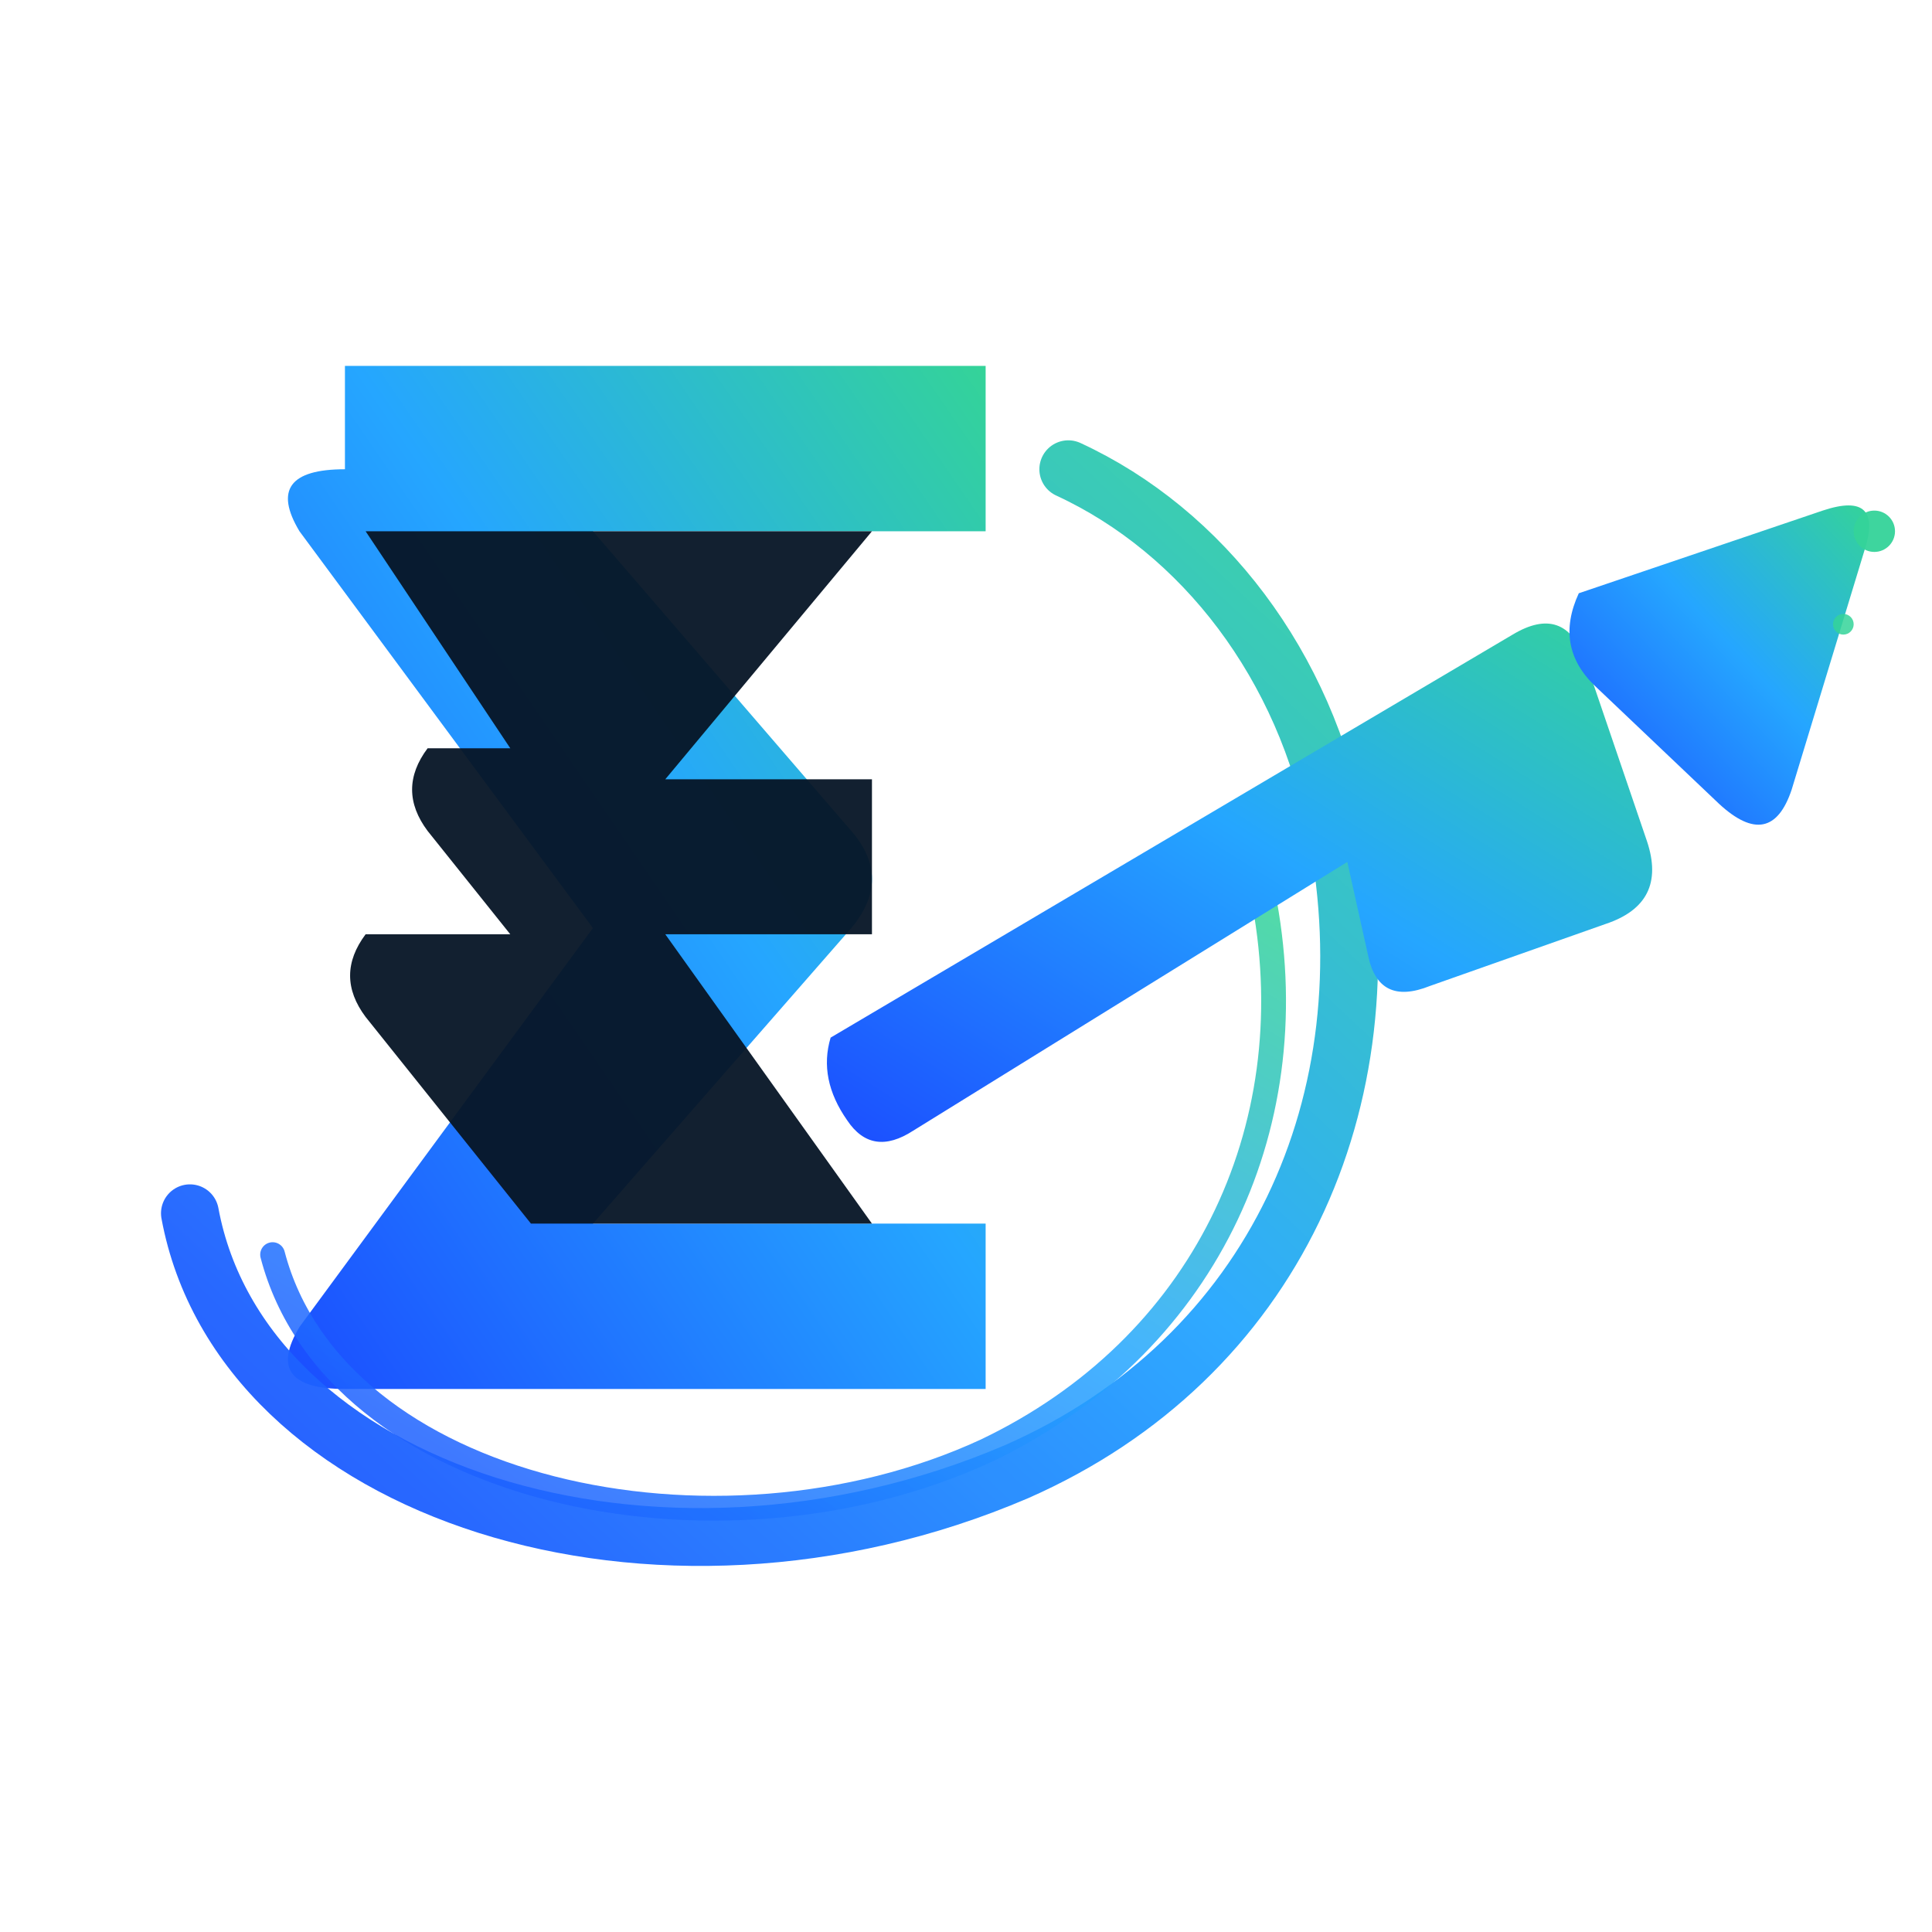
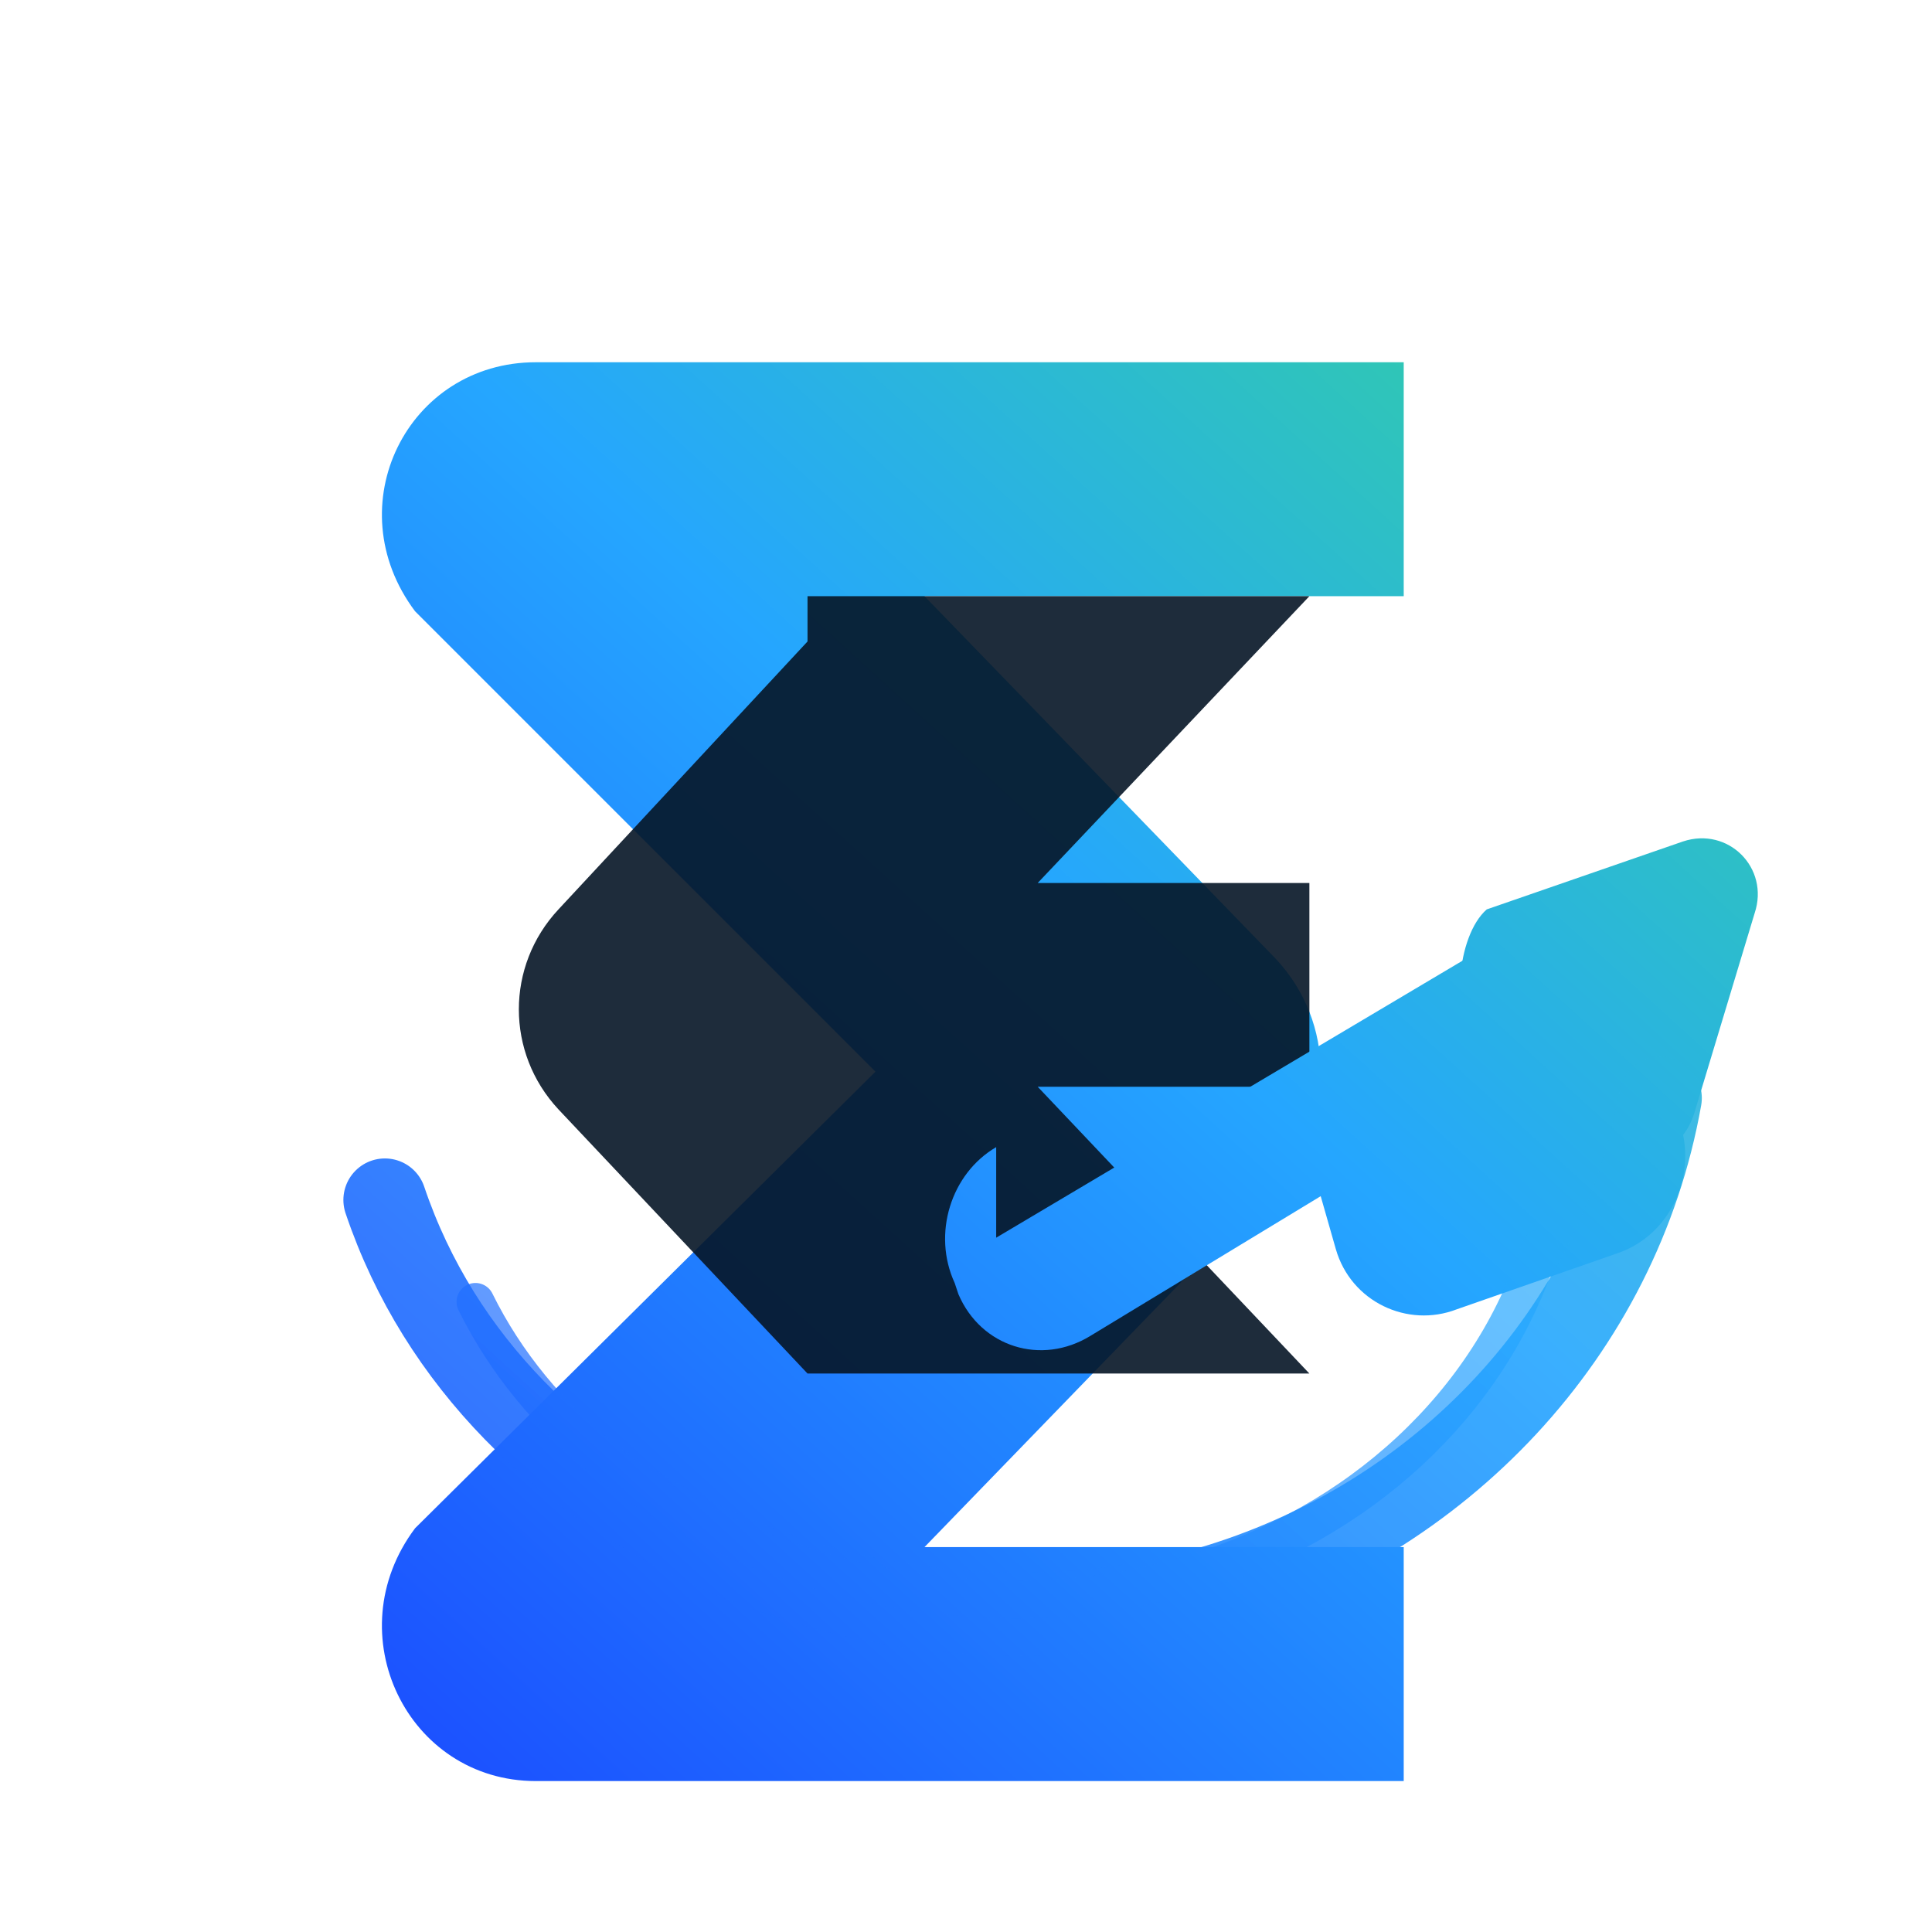
- <svg xmlns="http://www.w3.org/2000/svg" viewBox="43.10 -127.05 934.80 934.80" role="img" aria-label="EarnSigma icon">
+ <svg xmlns="http://www.w3.org/2000/svg" viewBox="0 0 512 512" role="img" aria-label="EarnSigma mark">
  <defs>
-     <linearGradient id="gradIcon" x1="0" y1="1" x2="1" y2="0">
-       <stop offset="0%" stop-color="#1B4DFF" />
-       <stop offset="55%" stop-color="#25A6FF" />
-       <stop offset="100%" stop-color="#34D399" />
+     <linearGradient id="markGradient" x1="80" y1="452" x2="436" y2="60" gradientUnits="userSpaceOnUse">
+       <stop offset="0" stop-color="#1B4DFF" />
+       <stop offset="0.55" stop-color="#25A6FF" />
+       <stop offset="1" stop-color="#34D399" />
    </linearGradient>
  </defs>
-   <g transform="translate(40 30)">
-     <path d="       M 170 20       L 480 20       L 480 100       L 290 100       L 415 245       Q 435 268 415 292       L 290 435       L 480 435       L 480 515       L 170 515       Q 130 515 148 485       L 290 292       L 148 100       Q 130 70 170 70       L 170 20 Z" fill="url(#gradIcon)" />
-     <path d="       M 260 100       L 425 100       L 325 220       L 425 220       L 425 295       L 325 295       L 425 435       L 260 435       L 180 335       Q 165 315 180 295       L 250 295       L 210 245       Q 195 225 210 205       L 250 205       L 180 100 Z" fill="#061526" opacity="0.95" />
-     <path d="       M 95 430       C 120 565, 320 630, 495 555       C 620 500, 675 375, 650 245       C 635 165, 585 100, 520 70" fill="none" stroke="url(#gradIcon)" stroke-width="28" stroke-linecap="round" opacity="0.95" />
-     <path d="       M 135 450       C 165 565, 350 605, 480 545       C 585 495, 635 390, 615 280" fill="none" stroke="url(#gradIcon)" stroke-width="12" stroke-linecap="round" opacity="0.85" />
-     <path d="       M 405 345       L 735 150       Q 760 135 770 162       L 800 250       Q 810 280 780 290       L 695 320       Q 670 330 665 305       L 655 260       L 445 390       Q 425 403 413 385       Q 399 365 405 345 Z" fill="url(#gradIcon)" />
-     <path d="       M 767 130       L 885 90       Q 915 80 905 110       L 870 225       Q 860 255 835 232       L 775 175       Q 755 156 767 130 Z" fill="url(#gradIcon)" />
-     <circle cx="910" cy="100" r="10" fill="#34D399" opacity="0.95" />
-     <circle cx="945" cy="130" r="6" fill="#34D399" opacity="0.9" />
-     <circle cx="895" cy="145" r="5" fill="#34D399" opacity="0.85" />
-   </g>
+   <path d="M142 96h230v62H245l93 96c16 17 16 43 0 60l-93 96h127v62H142c-34 0-53-39-32-67l122-121-122-122c-21-28-2-66 32-66Z" fill="url(#markGradient)" />
+   <path d="M214 158h133l-72 76h72v54h-72l72 76H214l-66-70c-14-15-14-38 0-53l66-71Z" fill="#061526" opacity="0.9" />
+   <path d="m264 328 133-79c13-8 31-2 36 13l12 35c5 14-2 30-16 35l-43 15c-13 5-28-2-32-16l-4-14-61 37c-13 8-29 3-35-11l-1-3c-6-13-1-29 11-36Z" fill="url(#markGradient)" />
+   <path d="m394 241 52-18c12-4 23 7 19 19l-16 53c-4 13-20 17-30 8l-27-25c-8-8-6-30 2-37Z" fill="url(#markGradient)" />
+   <path d="M102 318c29 86 133 127 218 103 62-18 109-68 120-130" fill="none" stroke="url(#markGradient)" stroke-width="22" stroke-linecap="round" opacity="0.9" />
+   <path d="M126 345c32 65 123 93 190 72 44-13 79-45 92-86" fill="none" stroke="url(#markGradient)" stroke-width="10" stroke-linecap="round" opacity="0.7" />
</svg>
